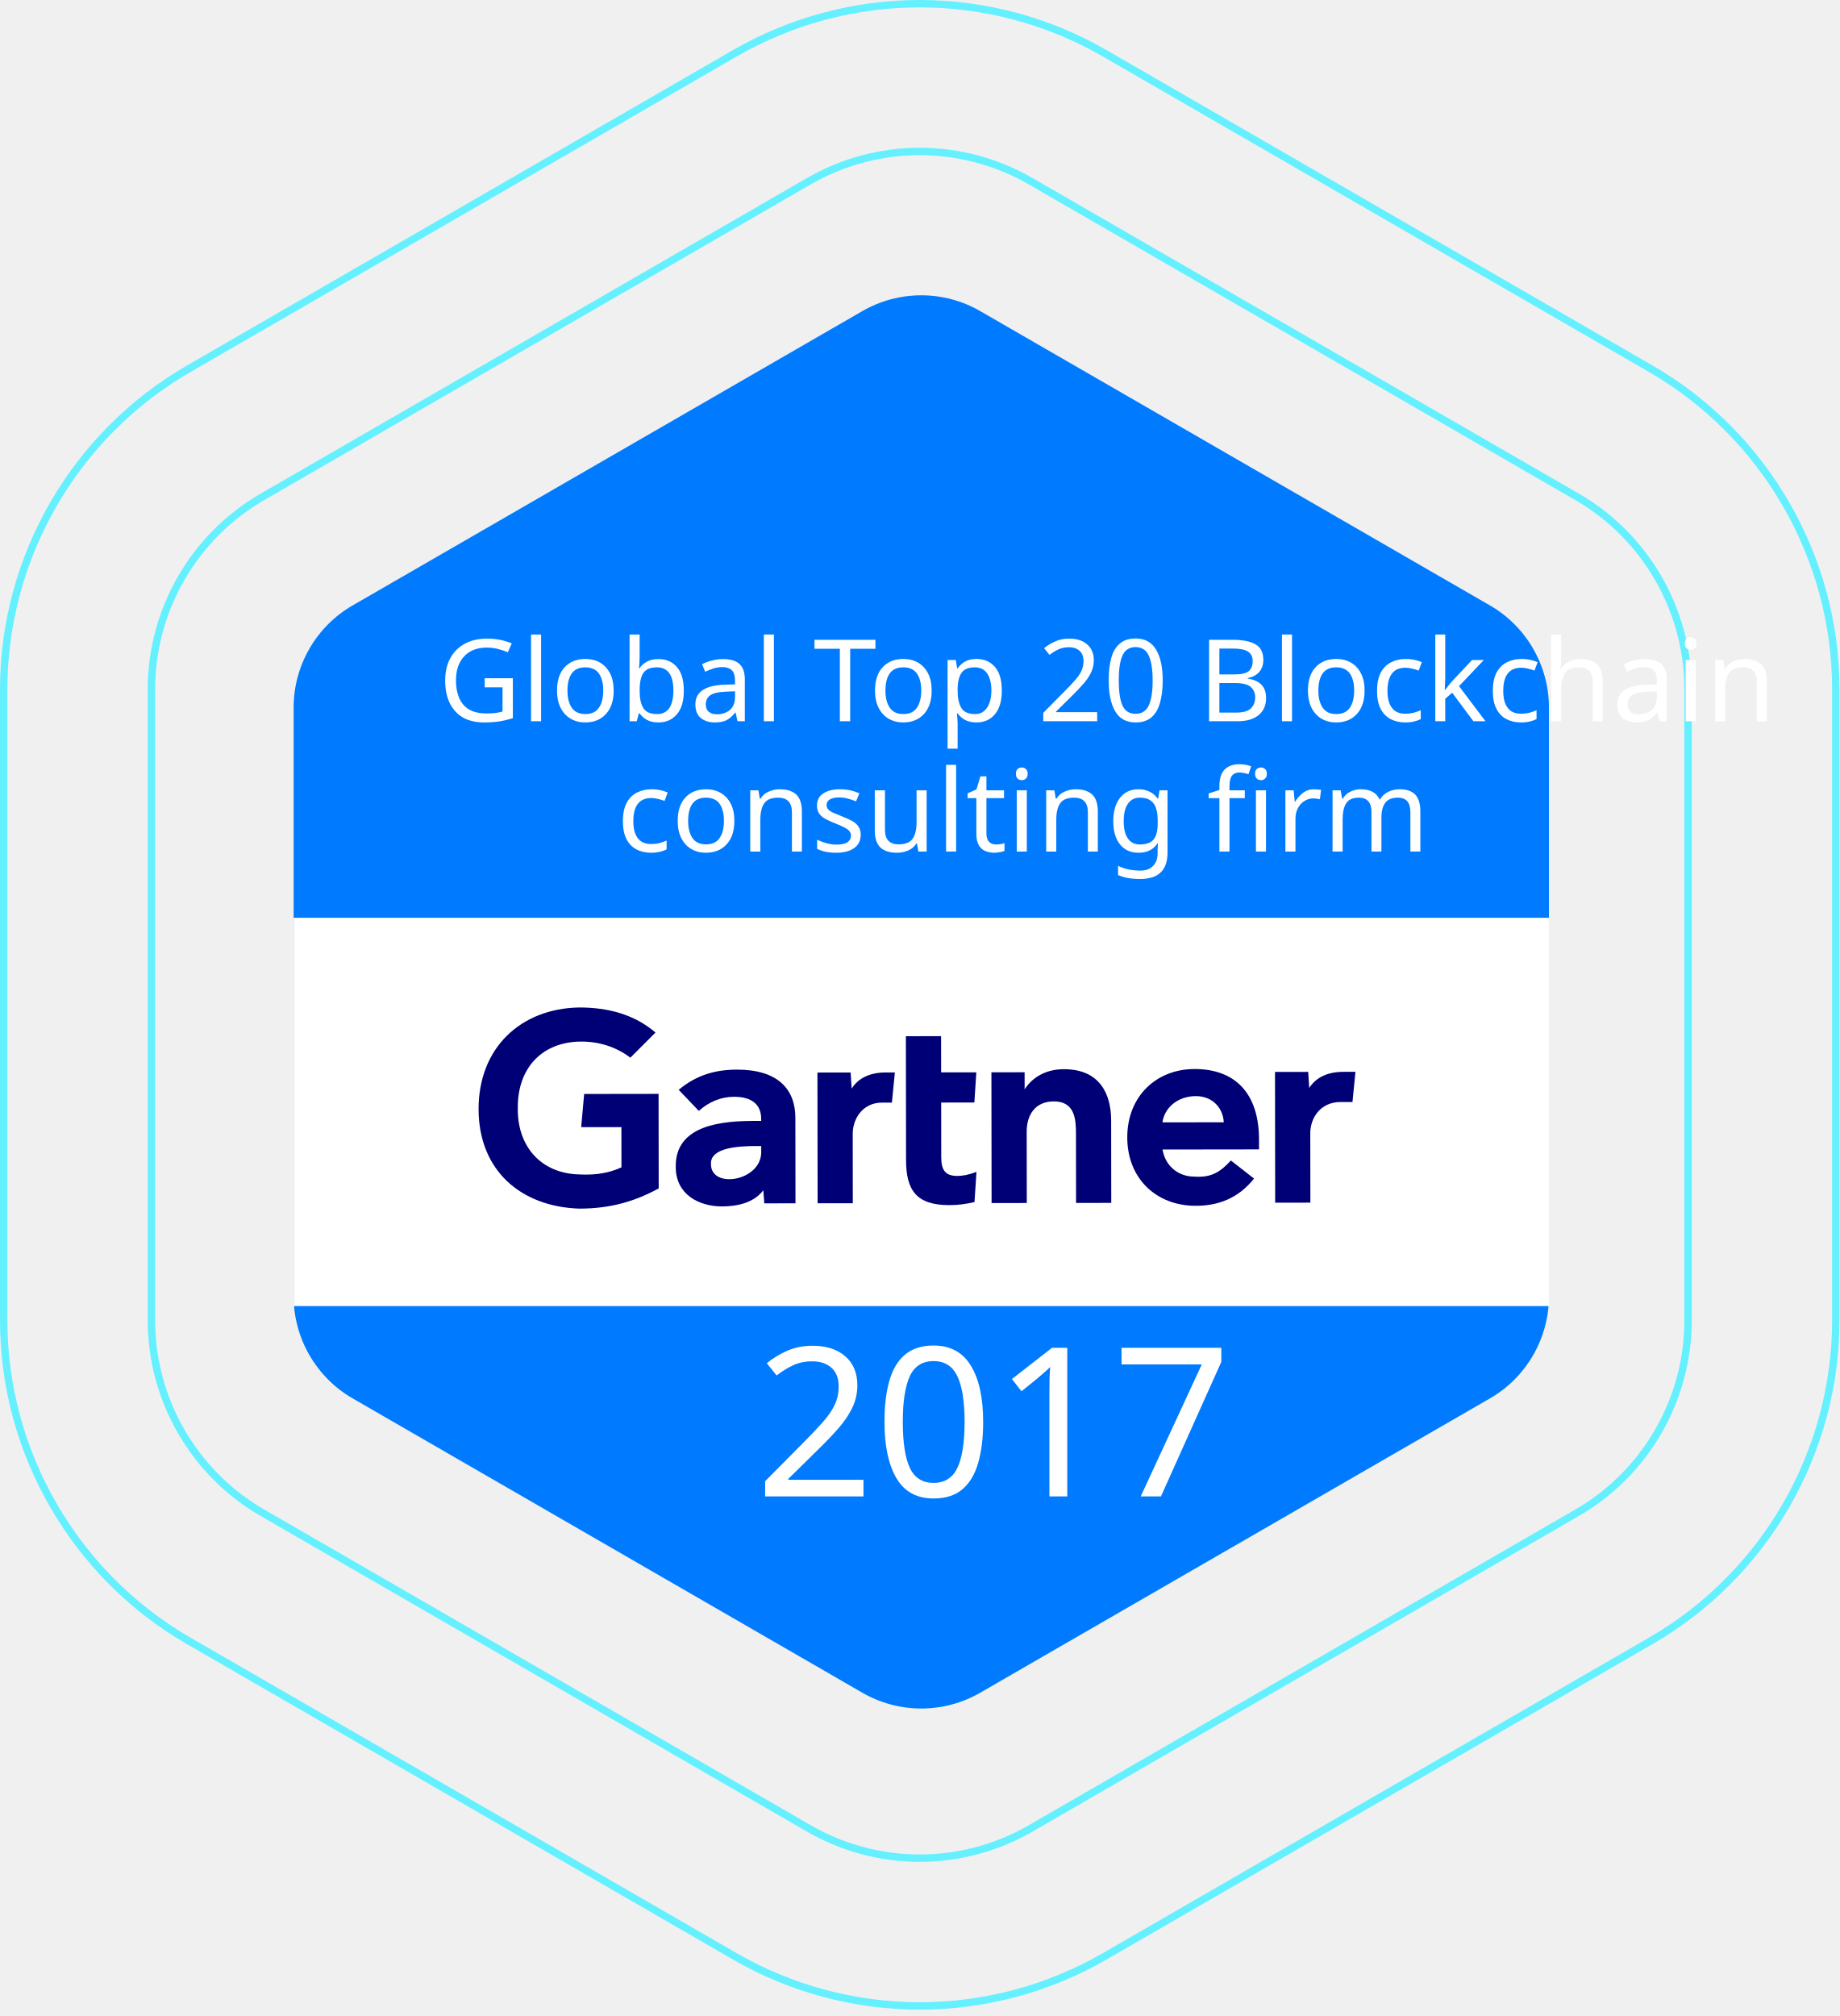
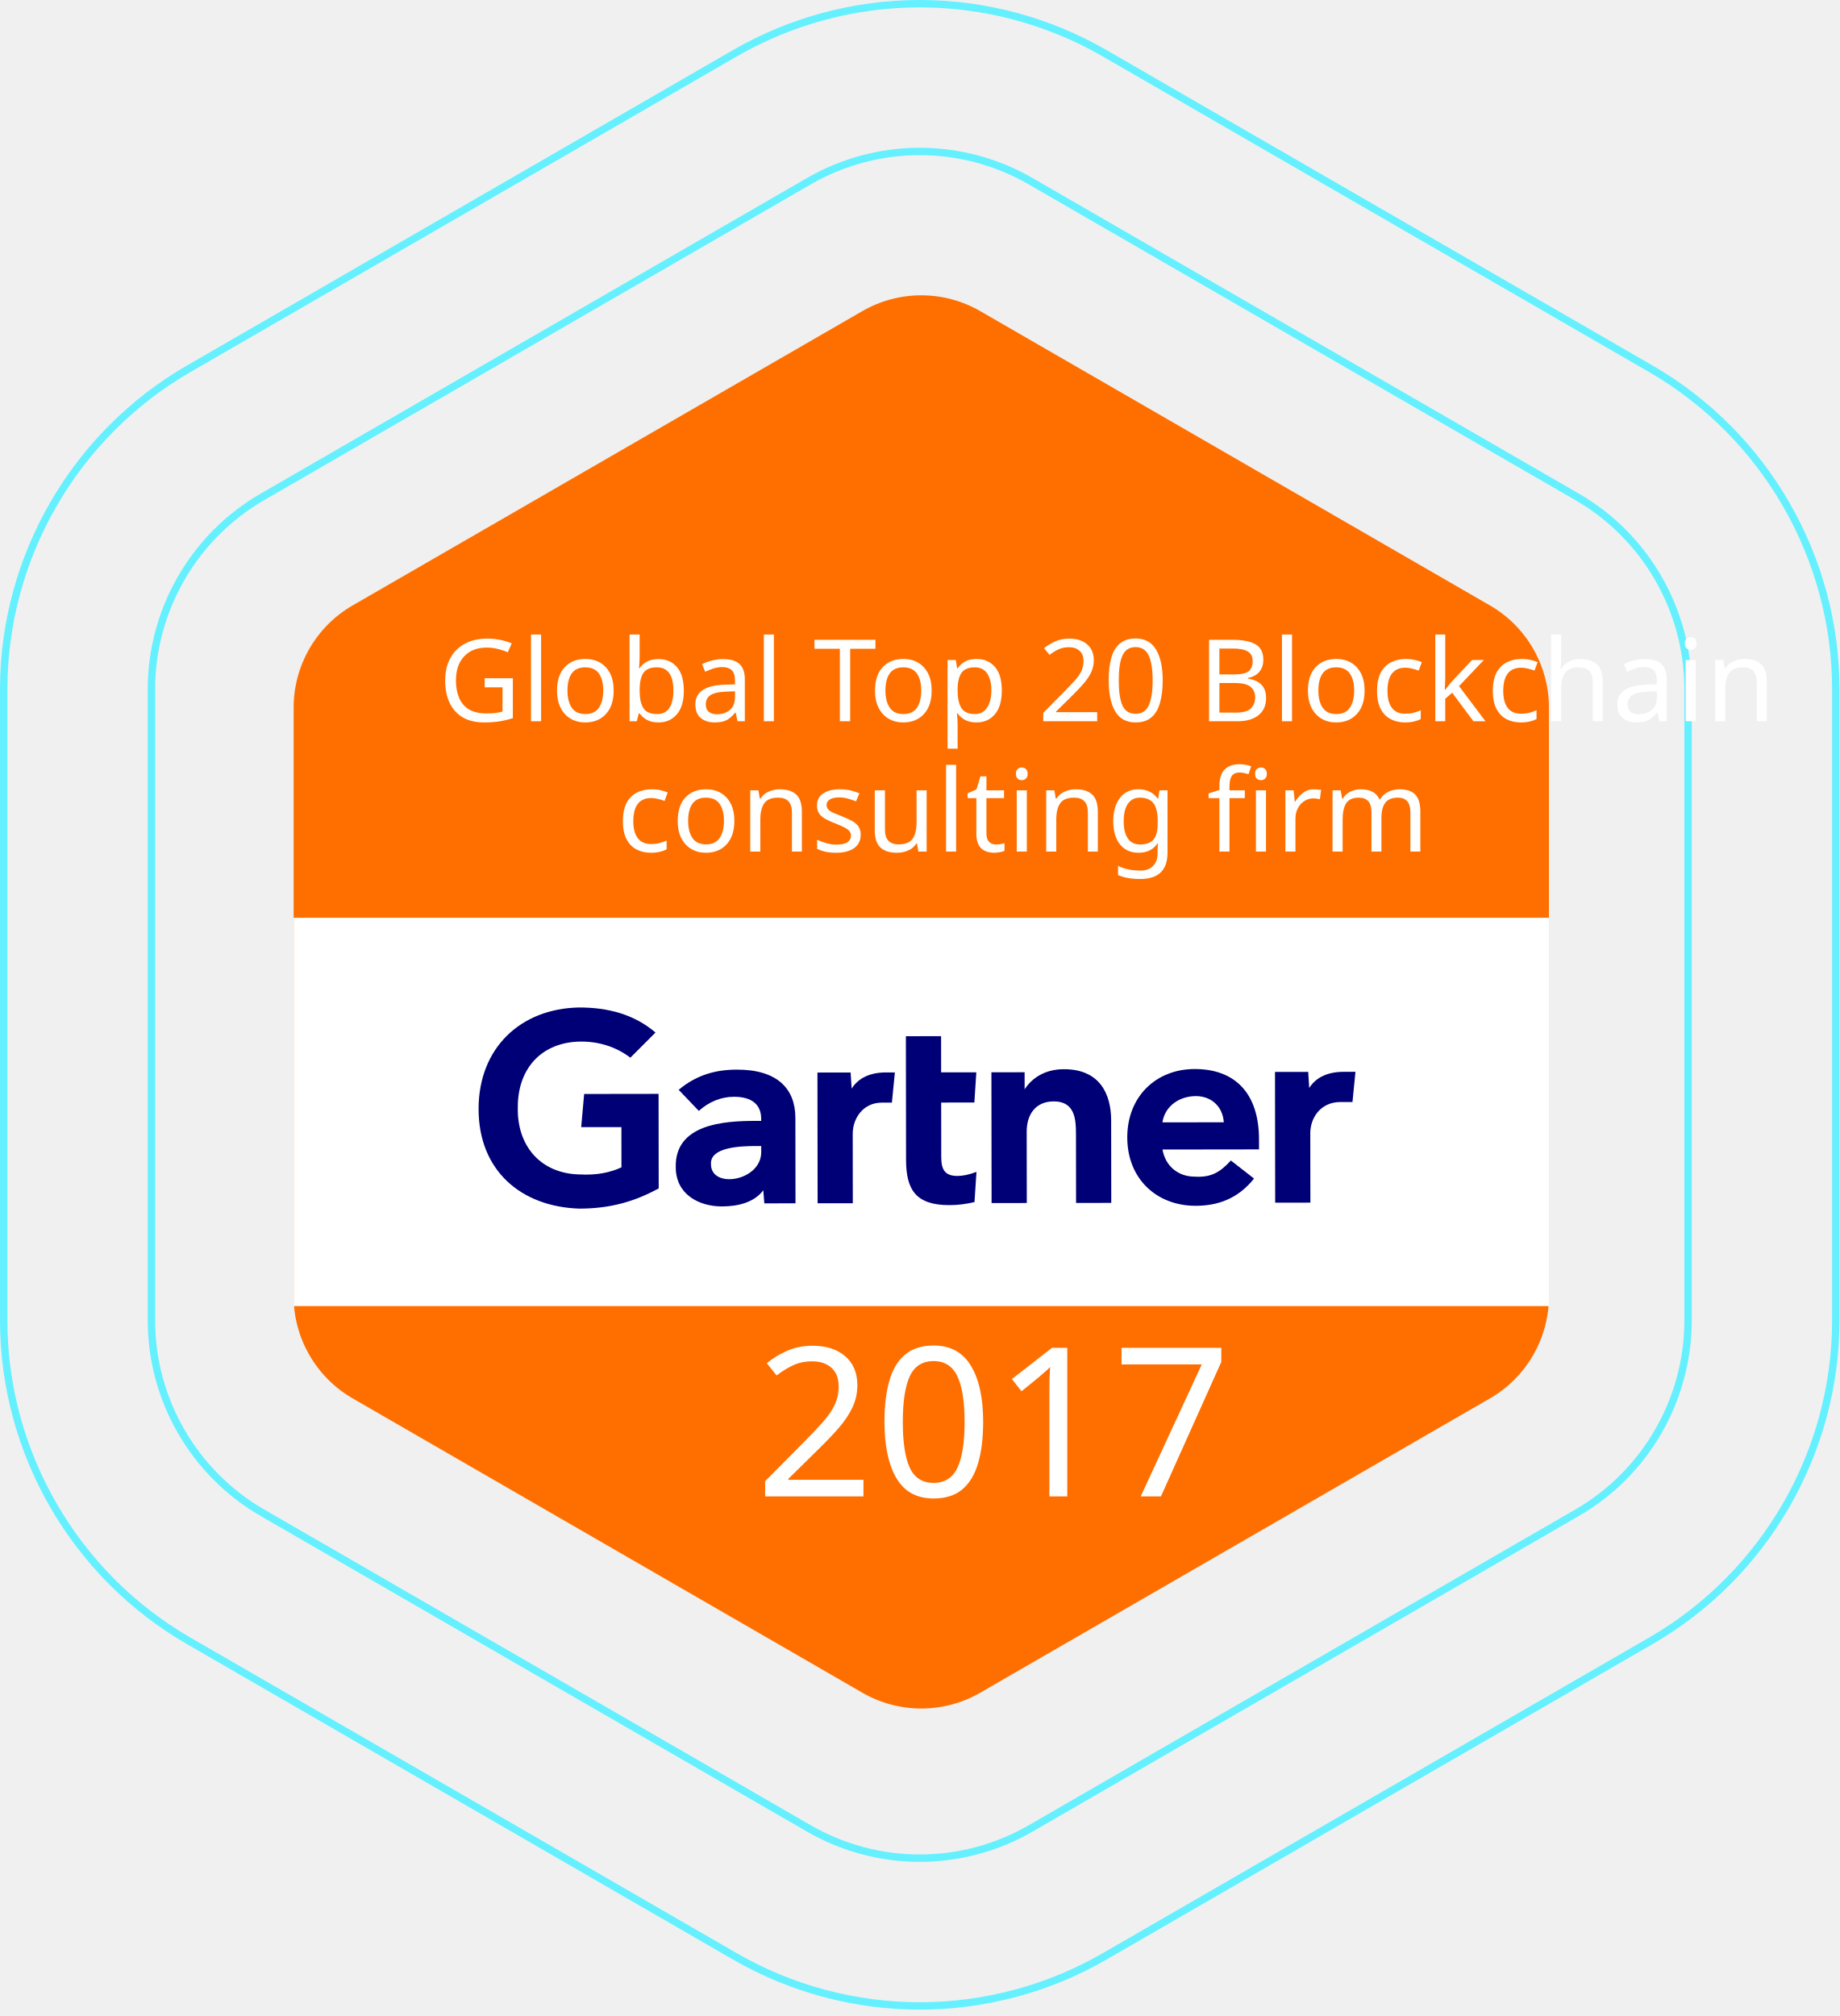
<svg xmlns="http://www.w3.org/2000/svg" width="240px" height="263px" viewBox="0 0 240 263" version="1.1">
  <defs />
  <g id="Desktop" stroke="none" stroke-width="1" fill="none" fill-rule="evenodd">
    <g id="1-Home" transform="translate(-560, -3635)">
      <g id="Gartner" transform="translate(560, 3635)">
        <path d="M120,261.687 C128.456,261.687 136.796,259.451 144.12,255.221 L215.399,214.05 C230.276,205.456 239.518,189.441 239.518,172.256 L239.518,89.913 C239.518,72.728 230.276,56.712 215.399,48.118 L144.12,6.947 C136.797,2.718 128.456,0.482 120,0.482 C111.544,0.482 103.204,2.718 95.881,6.947 L24.601,48.119 C9.724,56.712 0.482,72.728 0.482,89.913 L0.482,172.256 C0.482,189.441 9.725,205.457 24.602,214.05 L95.88,255.221 C103.204,259.451 111.544,261.687 120,261.687 Z" id="Stroke-1" stroke="#64F0FF" stroke-width="0.964" />
        <path d="M120,242.41 C125.07,242.41 130.072,241.069 134.461,238.533 L205.781,197.337 C214.7,192.186 220.241,182.583 220.241,172.28 L220.241,89.889 C220.241,79.586 214.7,69.983 205.781,64.83 L134.461,23.636 C130.072,21.1 125.07,19.759 120,19.759 C114.93,19.759 109.93,21.1 105.54,23.636 L34.219,64.831 C25.3,69.983 19.759,79.586 19.759,89.889 L19.759,172.28 C19.759,182.584 25.301,192.186 34.22,197.338 L105.539,238.533 C109.93,241.069 114.931,242.41 120,242.41 Z" id="Stroke-3" stroke="#64F0FF" stroke-width="0.964" />
-         <path d="M120.201,222.887 C117.508,222.887 114.852,222.175 112.518,220.828 L45.994,182.42 C41.254,179.684 38.311,174.584 38.311,169.113 L38.311,92.297 C38.311,86.825 41.254,81.727 45.994,78.99 L112.518,40.582 C114.852,39.235 117.508,38.524 120.201,38.524 C122.895,38.524 125.55,39.235 127.884,40.582 L194.408,78.99 C199.148,81.727 202.091,86.825 202.091,92.297 L202.091,169.113 C202.091,174.584 199.148,179.684 194.408,182.42 L127.884,220.828 C125.55,222.175 122.895,222.887 120.201,222.887" id="Fill-7" fill="#007BFF" />
+         <path d="M120.201,222.887 C117.508,222.887 114.852,222.175 112.518,220.828 L45.994,182.42 C41.254,179.684 38.311,174.584 38.311,169.113 L38.311,92.297 C38.311,86.825 41.254,81.727 45.994,78.99 L112.518,40.582 C114.852,39.235 117.508,38.524 120.201,38.524 C122.895,38.524 125.55,39.235 127.884,40.582 L194.408,78.99 C199.148,81.727 202.091,86.825 202.091,92.297 L202.091,169.113 C202.091,174.584 199.148,179.684 194.408,182.42 L127.884,220.828 C125.55,222.175 122.895,222.887 120.201,222.887" id="Fill-7" fill="#FF6F00" />
        <text id="Global-Top-20-Blockc" font-family="BebasNeue, Bebas Neue" font-size="14.896" font-weight="normal" fill="#FFFFFF">
          <tspan x="57.175" y="94.088">Global Top 20 Blockchain </tspan>
          <tspan x="80.458" y="111.088">consulting firm</tspan>
        </text>
        <text id="2017" font-family="BebasNeue, Bebas Neue" font-size="27.163" font-weight="normal" fill="#FFFFFF">
          <tspan x="98.531" y="195.216">2017</tspan>
        </text>
        <polygon id="Fill-9" fill="#FFFFFF" points="38.311 170.384 202.091 170.384 202.091 119.73 38.311 119.73" />
        <g id="Logo" transform="translate(61.77437, 130.9091)" fill="#000076">
          <path d="M115.074,8.917 L114.685,12.854 L113.111,12.857 C110.487,12.86 109.177,14.96 109.179,16.929 L109.192,25.982 L104.6,25.988 L104.577,8.931 L108.908,8.926 L109.041,11.024 C109.957,9.58 111.531,8.921 113.499,8.919 L115.074,8.917 Z" id="Fill-11" />
          <path d="M83.213,26.016 L78.621,26.022 L78.609,16.969 C78.606,15.133 78.472,12.77 75.717,12.775 C73.224,12.778 72.177,14.616 72.179,16.715 L72.191,26.031 L67.599,26.037 L67.576,8.98 L71.907,8.974 L71.91,11.204 C72.826,9.76 74.53,8.578 77.024,8.574 C81.747,8.568 83.194,11.846 83.199,15.257 L83.213,26.016 Z" id="Fill-12" />
          <path d="M65.626,21.972 L65.369,25.909 C64.188,26.173 63.27,26.305 62.089,26.307 C57.759,26.312 56.444,24.346 56.439,20.41 L56.417,4.272 L61.01,4.265 L61.016,8.989 L65.608,8.983 L65.351,12.919 L61.021,12.925 L61.031,20.01 C61.033,21.585 61.428,22.502 63.134,22.501 C63.789,22.5 64.577,22.367 65.626,21.972" id="Fill-13" />
          <path d="M54.981,8.997 L54.593,12.933 L53.281,12.935 C50.787,12.939 49.478,15.039 49.481,17.008 L49.492,26.061 L44.901,26.067 L44.878,9.011 L49.207,9.004 L49.341,11.104 C50.258,9.659 51.832,9.001 53.8,8.998 L54.981,8.997 Z" id="Fill-14" />
          <path d="M24.167,24.127 C21.02,25.836 17.872,26.759 13.805,26.764 C6.194,26.512 0.677,21.796 0.667,13.792 C0.656,5.789 6.16,0.665 13.771,0.523 C17.575,0.518 20.988,1.432 23.747,3.79 L20.47,7.074 C18.763,5.764 16.4,4.849 13.514,4.984 C8.66,5.253 5.778,8.668 5.784,13.522 C5.659,18.64 8.813,22.179 13.799,22.303 C16.161,22.431 17.866,22.036 19.308,21.378 L19.301,16.129 L14.053,16.136 L14.441,11.806 L24.15,11.793 L24.167,24.127 Z" id="Fill-15" />
          <path d="M97.895,15.5 C97.761,13.401 96.184,11.959 93.953,12.094 C91.723,12.228 90.151,13.674 89.89,15.511 L97.895,15.5 Z M102.491,19.037 L89.896,19.053 C90.292,21.283 91.999,22.593 94.099,22.591 C96.197,22.719 97.378,22.062 98.82,20.485 L101.84,22.842 C99.744,25.469 97.121,26.392 94.235,26.395 C89.117,26.402 85.308,22.864 85.301,17.485 C85.294,12.106 89.094,8.558 94.08,8.552 C99.46,8.545 102.481,11.82 102.49,17.725 L102.491,19.037 Z" id="Fill-16" />
          <path d="M37.543,18.598 L36.887,18.599 C34.787,18.601 30.851,18.738 30.986,20.969 C30.989,24.249 37.549,23.19 37.543,19.385 L37.543,18.598 Z M41.999,14.919 L42.014,26.071 L37.946,26.076 L37.813,24.37 C36.634,25.947 34.535,26.474 32.436,26.477 C29.419,26.481 26.399,24.911 26.393,21.368 C26.255,15.726 32.684,15.324 36.751,15.319 L37.538,15.317 L37.538,15.055 C37.536,13.219 36.353,12.171 33.991,12.173 C32.286,12.176 30.712,12.834 29.401,14.016 L26.774,11.265 C29.132,9.293 31.625,8.634 34.381,8.631 C39.629,8.624 41.994,11.113 41.999,14.919 Z" id="Fill-17" />
        </g>
      </g>
    </g>
  </g>
</svg>
